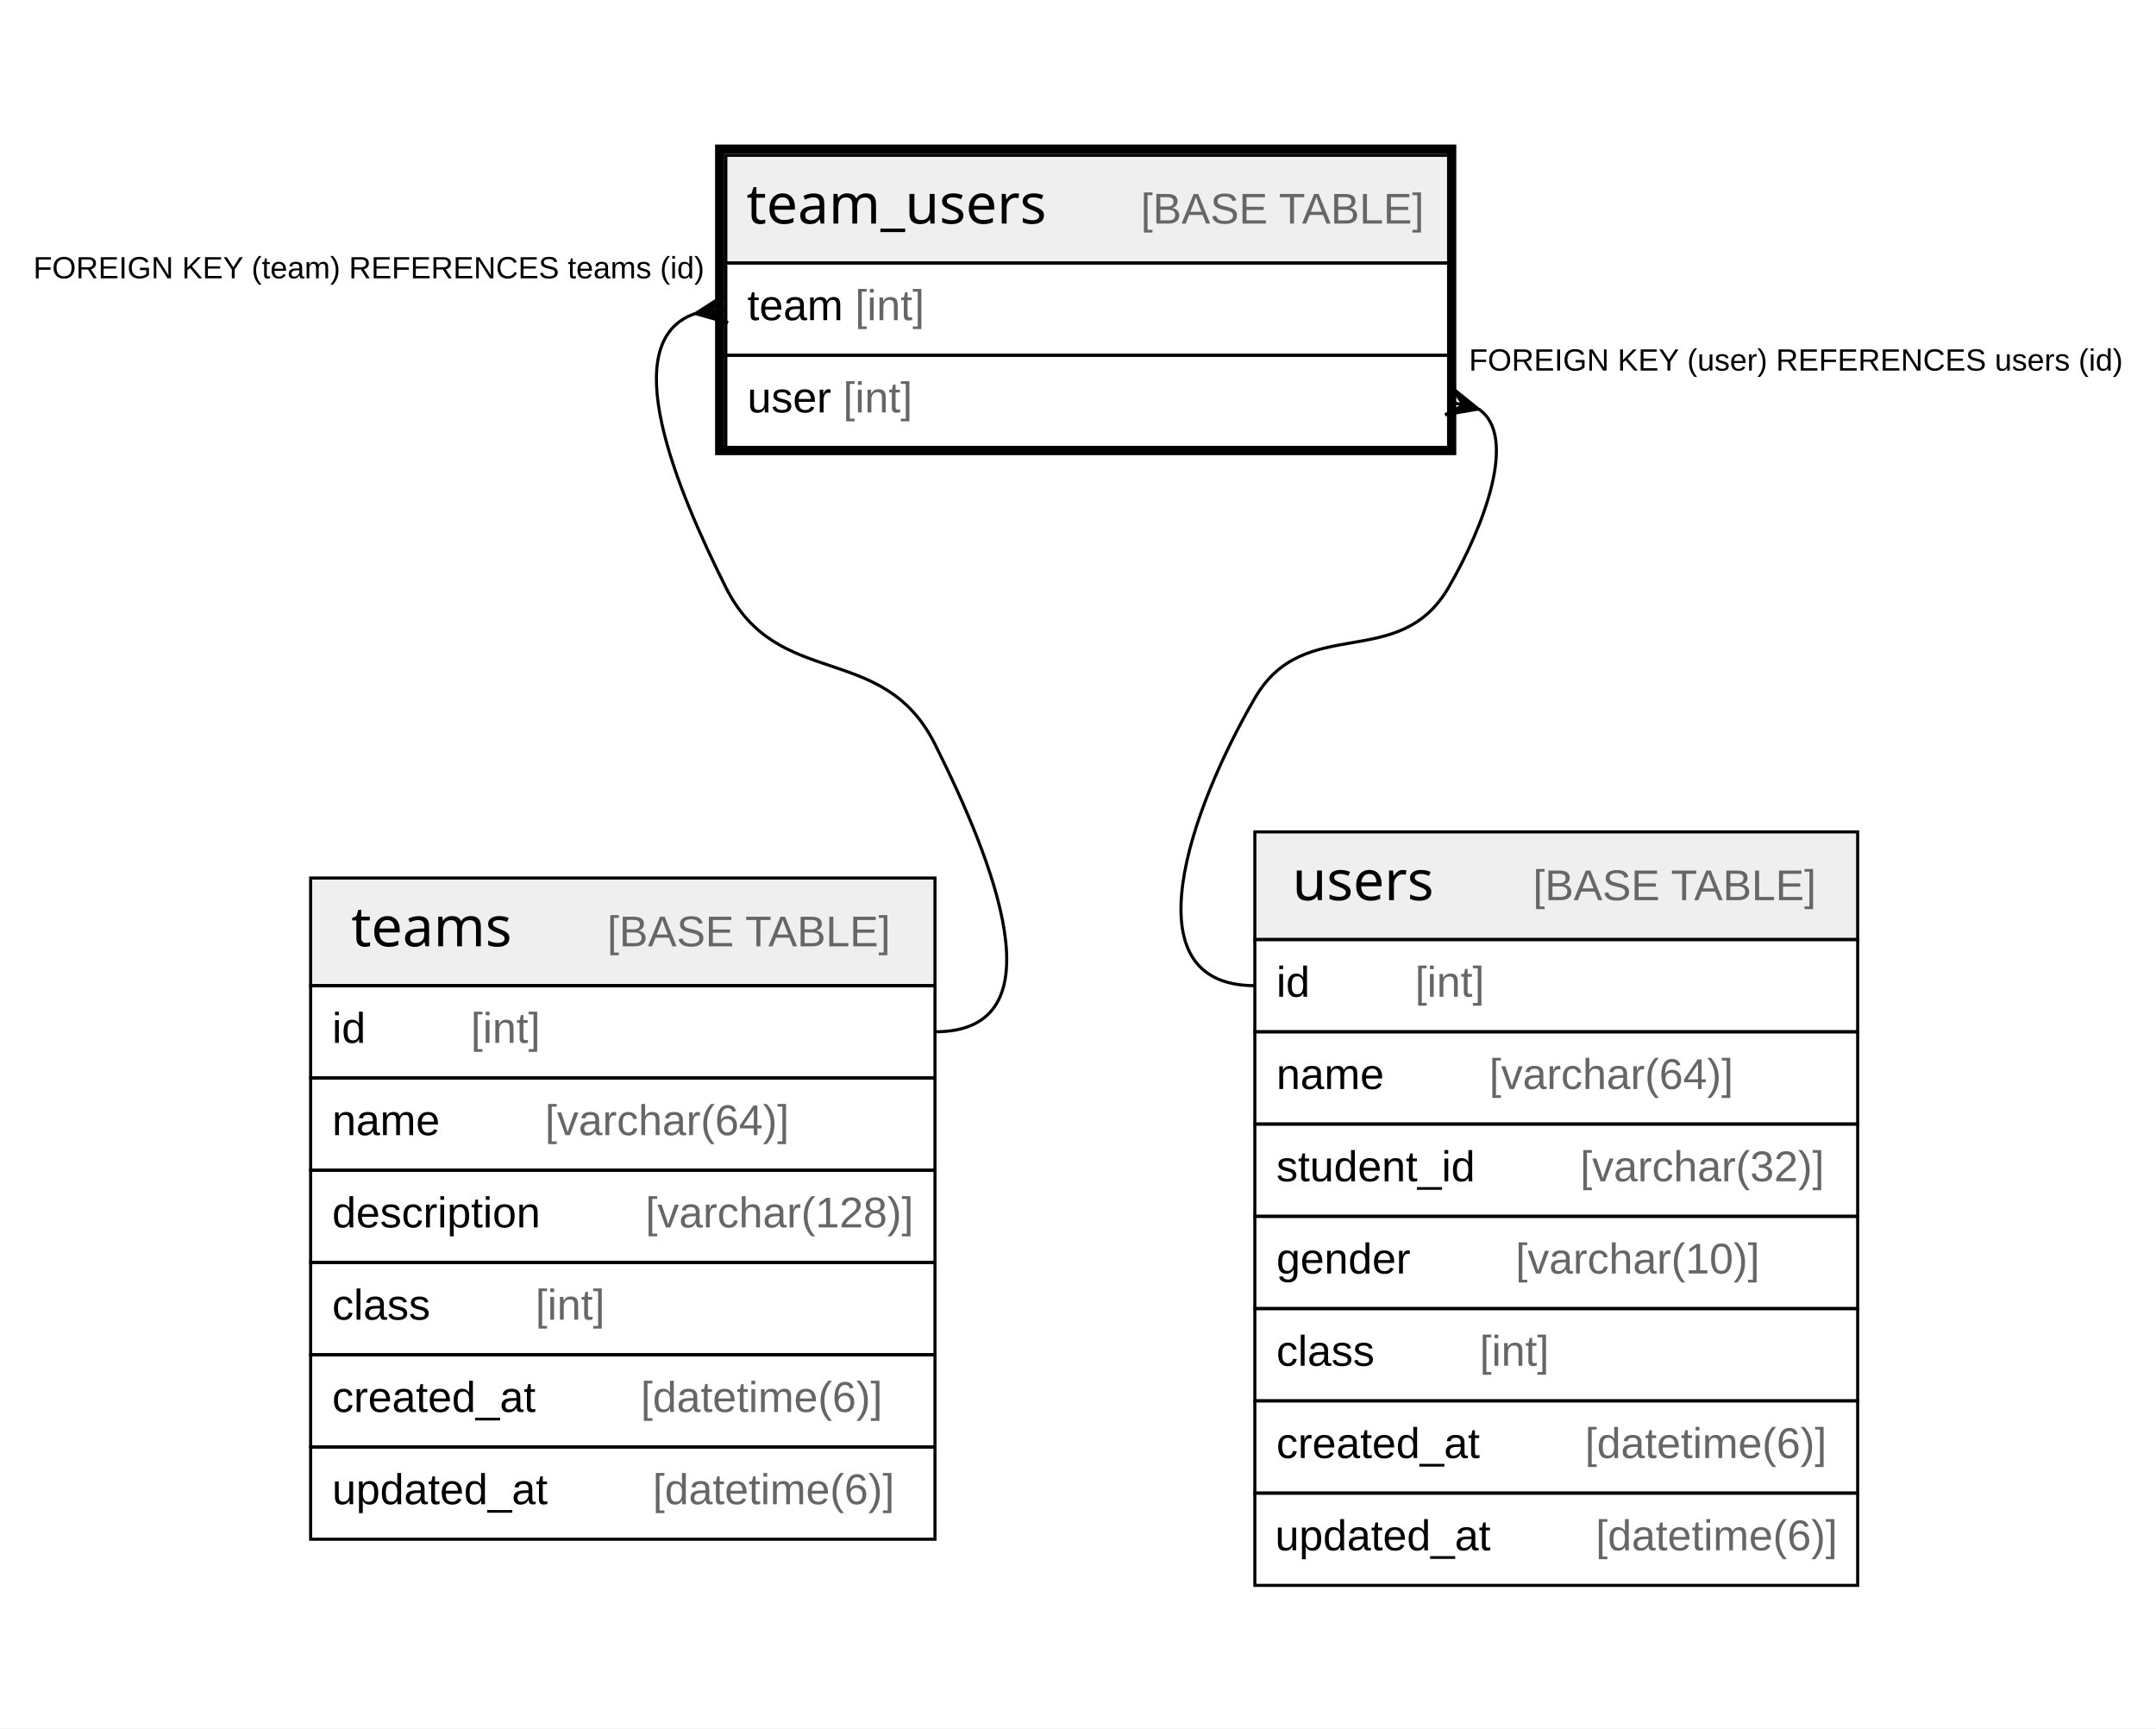
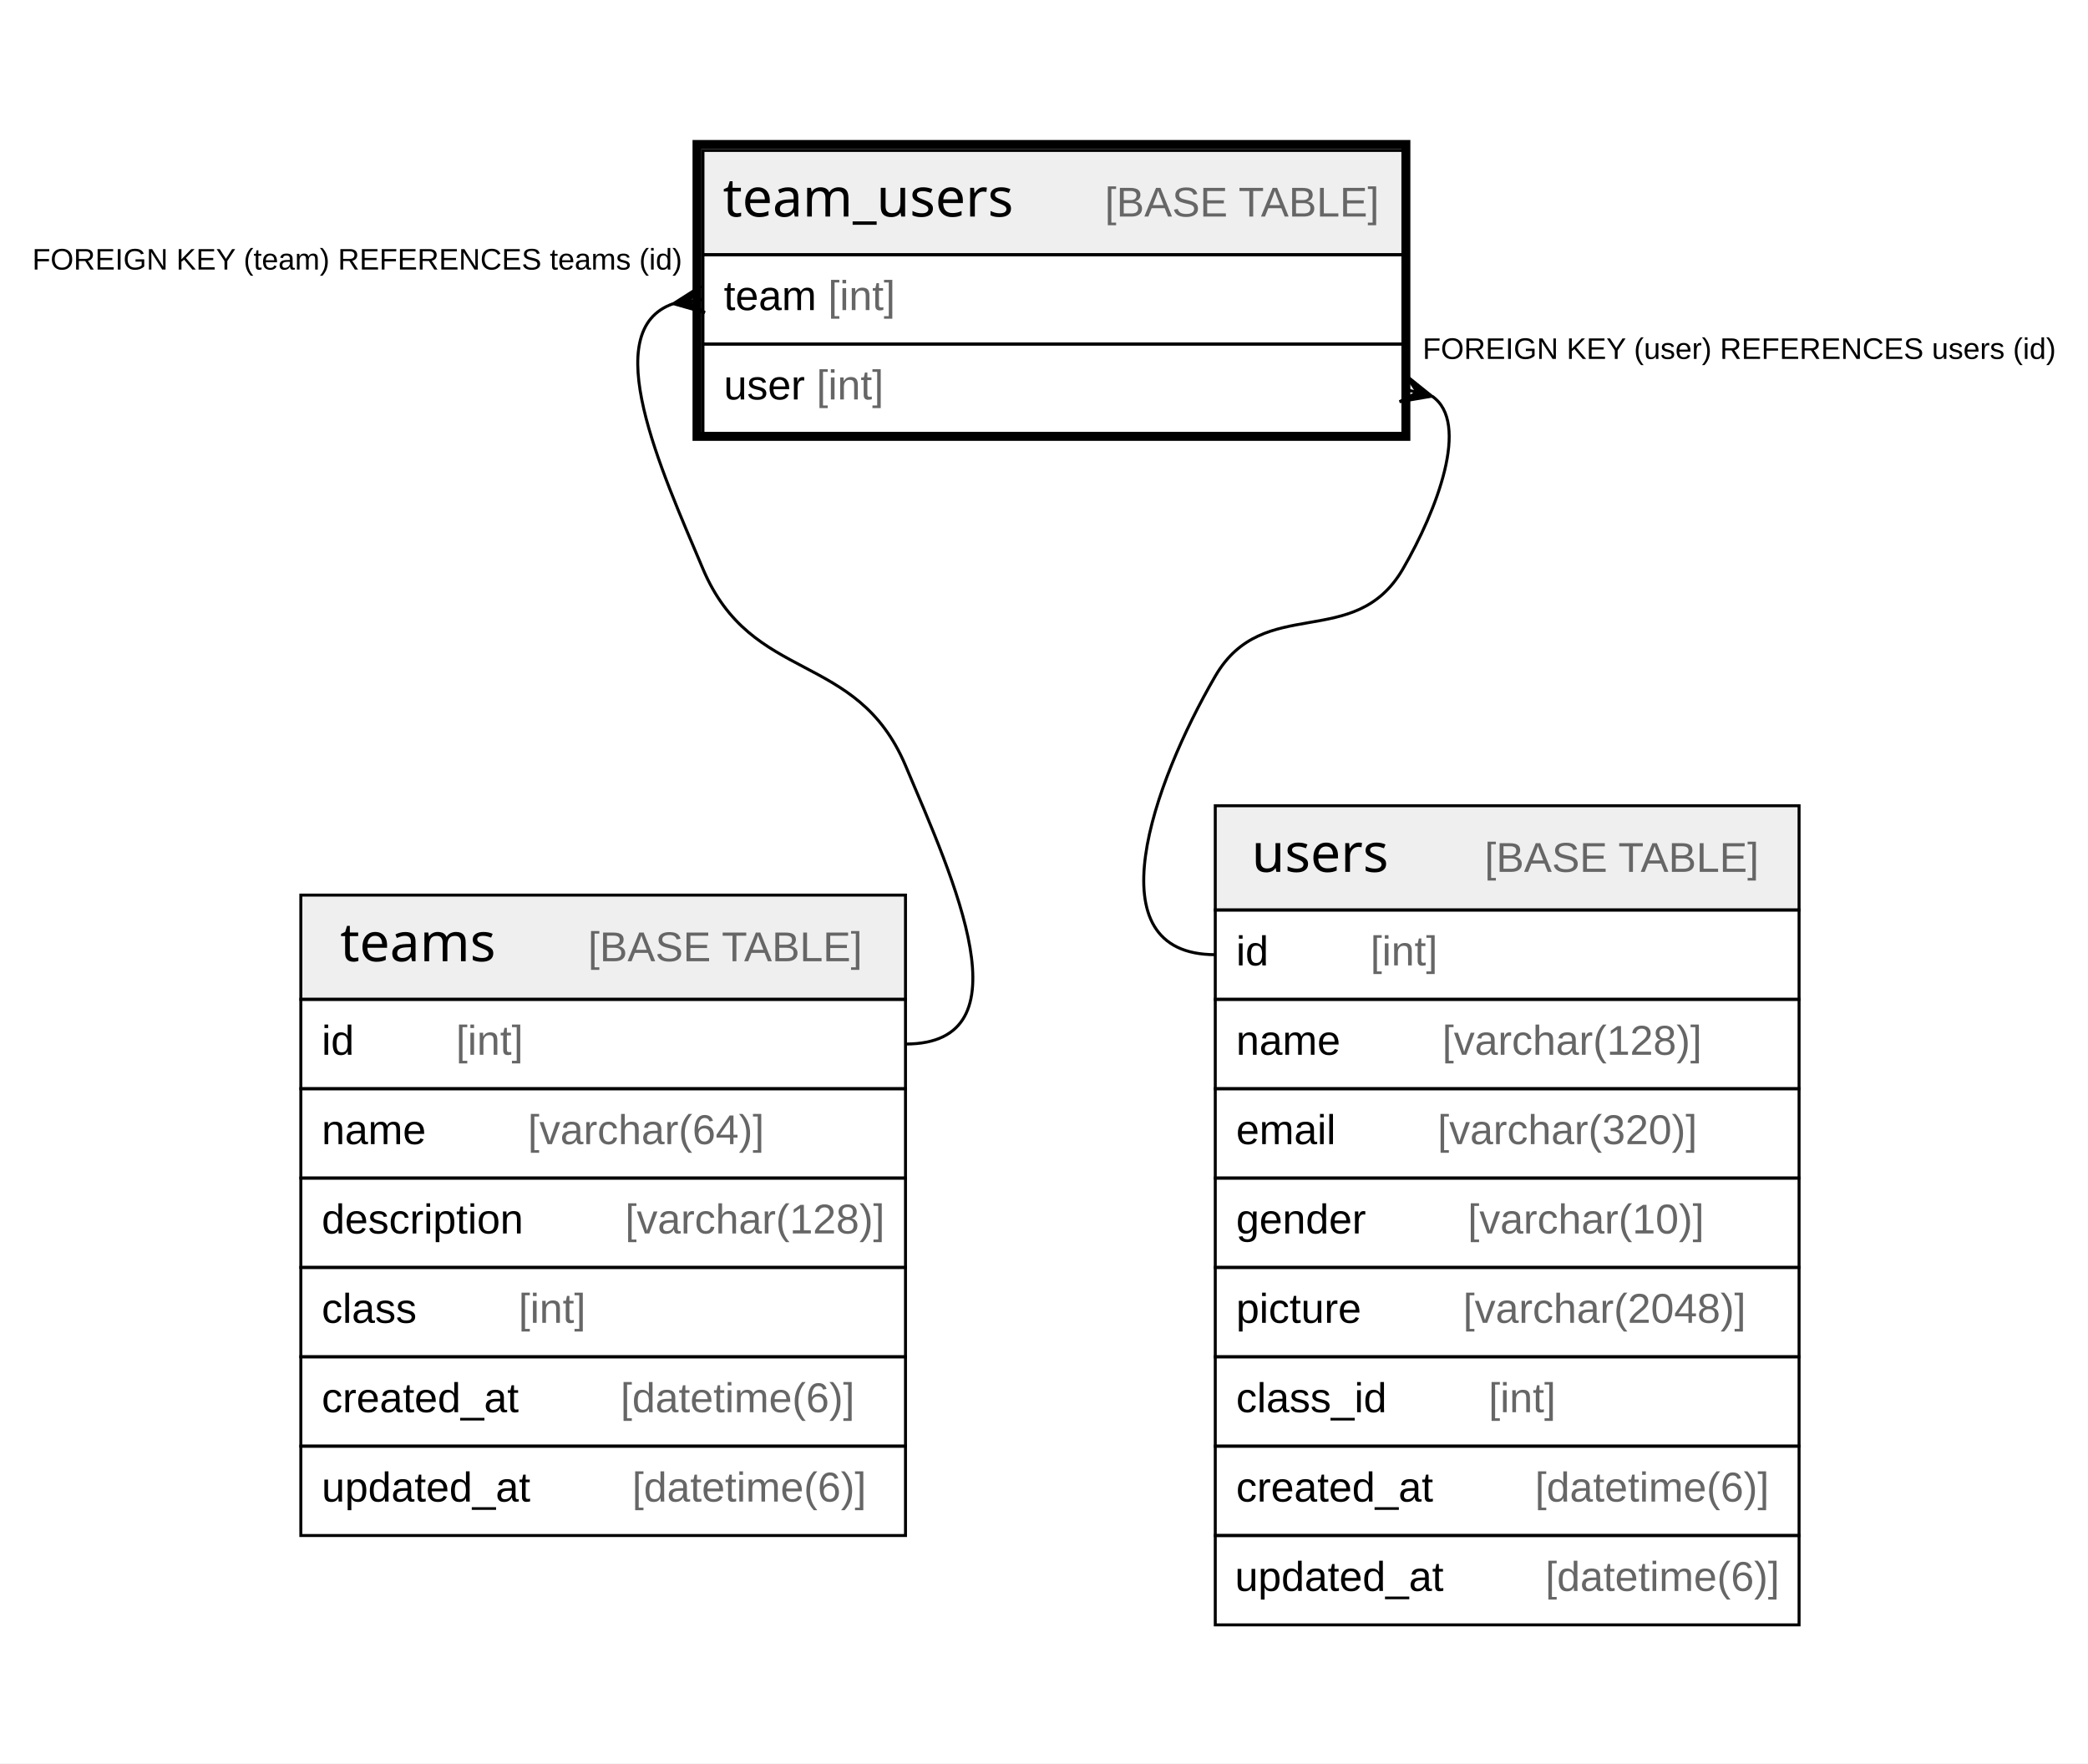
- <svg xmlns="http://www.w3.org/2000/svg" width="701pt" height="562pt" viewBox="0.00 0.00 701.00 562.00">
-   <g id="graph0" class="graph" transform="scale(1 1) rotate(0) translate(4 558)">
-     <polygon fill="#ffffff" stroke="transparent" points="-4,4 -4,-558 697,-558 697,4 -4,4" />
+ <svg xmlns="http://www.w3.org/2000/svg" width="701pt" height="592pt" viewBox="0.00 0.00 701.00 592.00">
+   <g id="graph0" class="graph" transform="scale(1 1) rotate(0) translate(4 588)">
+     <polygon fill="#ffffff" stroke="transparent" points="-4,4 -4,-588 697,-588 697,4 -4,4" />
    <g id="node1" class="node">
-       <polygon fill="#efefef" stroke="transparent" points="232,-472.5 232,-507.5 467,-507.5 467,-472.5 232,-472.5" />
-       <polygon fill="none" stroke="#000000" points="232,-472.5 232,-507.5 467,-507.5 467,-472.5 232,-472.5" />
-       <text text-anchor="start" x="238.707" y="-485.3" font-family="Arial Bold" font-size="18.00" fill="#000000">team_users</text>
-       <text text-anchor="start" x="332.725" y="-485.3" font-family="Arial" font-size="14.00" fill="#000000">    </text>
-       <text text-anchor="start" x="366.93" y="-485.3" font-family="Arial" font-size="14.00" fill="#666666">[BASE TABLE]</text>
+       <polygon fill="#efefef" stroke="transparent" points="232,-502.5 232,-537.5 467,-537.5 467,-502.5 232,-502.5" />
+       <polygon fill="none" stroke="#000000" points="232,-502.5 232,-537.5 467,-537.5 467,-502.5 232,-502.5" />
+       <text text-anchor="start" x="238.707" y="-515.3" font-family="Arial Bold" font-size="18.00" fill="#000000">team_users</text>
+       <text text-anchor="start" x="332.725" y="-515.3" font-family="Arial" font-size="14.00" fill="#000000">    </text>
+       <text text-anchor="start" x="366.93" y="-515.3" font-family="Arial" font-size="14.00" fill="#666666">[BASE TABLE]</text>
+       <polygon fill="none" stroke="#000000" points="232,-472.5 232,-502.5 467,-502.5 467,-472.5 232,-472.5" />
+       <text text-anchor="start" x="239" y="-483.9" font-family="Arial" font-size="14.00" fill="#000000">team </text>
+       <text text-anchor="start" x="274.007" y="-483.9" font-family="Arial" font-size="14.00" fill="#666666">[int]</text>
      <polygon fill="none" stroke="#000000" points="232,-442.5 232,-472.5 467,-472.5 467,-442.5 232,-442.5" />
-       <text text-anchor="start" x="239" y="-453.9" font-family="Arial" font-size="14.00" fill="#000000">team </text>
-       <text text-anchor="start" x="274.007" y="-453.9" font-family="Arial" font-size="14.00" fill="#666666">[int]</text>
-       <polygon fill="none" stroke="#000000" points="232,-412.5 232,-442.5 467,-442.5 467,-412.5 232,-412.5" />
-       <text text-anchor="start" x="239" y="-423.9" font-family="Arial" font-size="14.00" fill="#000000">user </text>
-       <text text-anchor="start" x="270.116" y="-423.9" font-family="Arial" font-size="14.00" fill="#666666">[int]</text>
-       <polygon fill="none" stroke="#000000" stroke-width="3" points="230,-411.5 230,-509.5 468,-509.5 468,-411.5 230,-411.5" />
+       <text text-anchor="start" x="239" y="-453.9" font-family="Arial" font-size="14.00" fill="#000000">user </text>
+       <text text-anchor="start" x="270.116" y="-453.9" font-family="Arial" font-size="14.00" fill="#666666">[int]</text>
+       <polygon fill="none" stroke="#000000" stroke-width="3" points="230,-441.5 230,-539.5 468,-539.5 468,-441.5 230,-441.5" />
    </g>
    <g id="node2" class="node">
-       <polygon fill="#efefef" stroke="transparent" points="97,-237.5 97,-272.5 300,-272.5 300,-237.5 97,-237.5" />
-       <polygon fill="none" stroke="#000000" points="97,-237.5 97,-272.5 300,-272.5 300,-237.5 97,-237.5" />
-       <text text-anchor="start" x="110.213" y="-250.3" font-family="Arial Bold" font-size="18.00" fill="#000000">teams</text>
-       <text text-anchor="start" x="159.219" y="-250.3" font-family="Arial" font-size="14.00" fill="#000000">    </text>
-       <text text-anchor="start" x="193.424" y="-250.3" font-family="Arial" font-size="14.00" fill="#666666">[BASE TABLE]</text>
-       <polygon fill="none" stroke="#000000" points="97,-207.5 97,-237.5 300,-237.5 300,-207.5 97,-207.5" />
-       <text text-anchor="start" x="104" y="-218.9" font-family="Arial" font-size="14.00" fill="#000000">id    </text>
-       <text text-anchor="start" x="149.094" y="-218.9" font-family="Arial" font-size="14.00" fill="#666666">[int]</text>
-       <polygon fill="none" stroke="#000000" points="97,-177.5 97,-207.5 300,-207.5 300,-177.5 97,-177.5" />
-       <text text-anchor="start" x="104" y="-188.9" font-family="Arial" font-size="14.00" fill="#000000">name    </text>
-       <text text-anchor="start" x="173.213" y="-188.9" font-family="Arial" font-size="14.00" fill="#666666">[varchar(64)]</text>
-       <polygon fill="none" stroke="#000000" points="97,-147.5 97,-177.5 300,-177.5 300,-147.5 97,-147.5" />
-       <text text-anchor="start" x="103.999" y="-158.9" font-family="Arial" font-size="14.00" fill="#000000">description    </text>
-       <text text-anchor="start" x="205.881" y="-158.9" font-family="Arial" font-size="14.00" fill="#666666">[varchar(128)]</text>
-       <polygon fill="none" stroke="#000000" points="97,-117.5 97,-147.5 300,-147.5 300,-117.5 97,-117.5" />
-       <text text-anchor="start" x="104" y="-128.9" font-family="Arial" font-size="14.00" fill="#000000">class    </text>
-       <text text-anchor="start" x="170.094" y="-128.9" font-family="Arial" font-size="14.00" fill="#666666">[int]</text>
-       <polygon fill="none" stroke="#000000" points="97,-87.5 97,-117.5 300,-117.5 300,-87.5 97,-87.5" />
-       <text text-anchor="start" x="104" y="-98.9" font-family="Arial" font-size="14.00" fill="#000000">created_at    </text>
-       <text text-anchor="start" x="204.342" y="-98.9" font-family="Arial" font-size="14.00" fill="#666666">[datetime(6)]</text>
-       <polygon fill="none" stroke="#000000" points="97,-57.5 97,-87.5 300,-87.5 300,-57.5 97,-57.5" />
-       <text text-anchor="start" x="104" y="-68.9" font-family="Arial" font-size="14.00" fill="#000000">updated_at    </text>
-       <text text-anchor="start" x="208.247" y="-68.9" font-family="Arial" font-size="14.00" fill="#666666">[datetime(6)]</text>
+       <polygon fill="#efefef" stroke="transparent" points="97,-252.5 97,-287.5 300,-287.5 300,-252.5 97,-252.5" />
+       <polygon fill="none" stroke="#000000" points="97,-252.5 97,-287.5 300,-287.5 300,-252.5 97,-252.5" />
+       <text text-anchor="start" x="110.213" y="-265.3" font-family="Arial Bold" font-size="18.00" fill="#000000">teams</text>
+       <text text-anchor="start" x="159.219" y="-265.3" font-family="Arial" font-size="14.00" fill="#000000">    </text>
+       <text text-anchor="start" x="193.424" y="-265.3" font-family="Arial" font-size="14.00" fill="#666666">[BASE TABLE]</text>
+       <polygon fill="none" stroke="#000000" points="97,-222.5 97,-252.5 300,-252.5 300,-222.5 97,-222.5" />
+       <text text-anchor="start" x="104" y="-233.9" font-family="Arial" font-size="14.00" fill="#000000">id    </text>
+       <text text-anchor="start" x="149.094" y="-233.9" font-family="Arial" font-size="14.00" fill="#666666">[int]</text>
+       <polygon fill="none" stroke="#000000" points="97,-192.5 97,-222.5 300,-222.5 300,-192.5 97,-192.5" />
+       <text text-anchor="start" x="104" y="-203.9" font-family="Arial" font-size="14.00" fill="#000000">name    </text>
+       <text text-anchor="start" x="173.213" y="-203.9" font-family="Arial" font-size="14.00" fill="#666666">[varchar(64)]</text>
+       <polygon fill="none" stroke="#000000" points="97,-162.5 97,-192.5 300,-192.5 300,-162.5 97,-162.5" />
+       <text text-anchor="start" x="103.999" y="-173.9" font-family="Arial" font-size="14.00" fill="#000000">description    </text>
+       <text text-anchor="start" x="205.881" y="-173.9" font-family="Arial" font-size="14.00" fill="#666666">[varchar(128)]</text>
+       <polygon fill="none" stroke="#000000" points="97,-132.5 97,-162.5 300,-162.5 300,-132.5 97,-132.5" />
+       <text text-anchor="start" x="104" y="-143.9" font-family="Arial" font-size="14.00" fill="#000000">class    </text>
+       <text text-anchor="start" x="170.094" y="-143.9" font-family="Arial" font-size="14.00" fill="#666666">[int]</text>
+       <polygon fill="none" stroke="#000000" points="97,-102.5 97,-132.5 300,-132.5 300,-102.5 97,-102.5" />
+       <text text-anchor="start" x="104" y="-113.9" font-family="Arial" font-size="14.00" fill="#000000">created_at    </text>
+       <text text-anchor="start" x="204.342" y="-113.9" font-family="Arial" font-size="14.00" fill="#666666">[datetime(6)]</text>
+       <polygon fill="none" stroke="#000000" points="97,-72.5 97,-102.5 300,-102.5 300,-72.5 97,-72.5" />
+       <text text-anchor="start" x="104" y="-83.9" font-family="Arial" font-size="14.00" fill="#000000">updated_at    </text>
+       <text text-anchor="start" x="208.247" y="-83.9" font-family="Arial" font-size="14.00" fill="#666666">[datetime(6)]</text>
    </g>
    <g id="edge1" class="edge">
-       <path fill="none" stroke="#000000" d="M221.941,-456.008C196.08,-447.028 215.769,-399.463 232,-367 248.895,-333.211 283.105,-349.789 300,-316 318.584,-278.832 341.556,-222.5 300,-222.5" />
-       <polygon fill="#000000" stroke="#000000" points="222.108,-456.033 231.34,-461.951 227.054,-456.766 232,-457.5 232,-457.5 232,-457.5 227.054,-456.766 232.66,-453.049 222.108,-456.033 222.108,-456.033" />
-       <text text-anchor="start" x="6.835" y="-467.5" font-family="Arial" font-size="10.00" fill="#000000">FOREIGN KEY (team) REFERENCES teams (id)</text>
+       <path fill="none" stroke="#000000" d="M222.001,-486.036C196.489,-477.216 217.861,-430.427 232,-397 248.407,-358.211 283.593,-369.789 300,-331 316.189,-292.727 341.556,-237.5 300,-237.5" />
+       <polygon fill="#000000" stroke="#000000" points="222.106,-486.051 231.348,-491.952 227.053,-486.776 232,-487.5 232,-487.5 232,-487.5 227.053,-486.776 232.652,-483.048 222.106,-486.051 222.106,-486.051" />
+       <text text-anchor="start" x="6.835" y="-497.5" font-family="Arial" font-size="10.00" fill="#000000">FOREIGN KEY (team) REFERENCES teams (id)</text>
    </g>
    <g id="node3" class="node">
-       <polygon fill="#efefef" stroke="transparent" points="404,-252.5 404,-287.5 600,-287.5 600,-252.5 404,-252.5" />
-       <polygon fill="none" stroke="#000000" points="404,-252.5 404,-287.5 600,-287.5 600,-252.5 404,-252.5" />
-       <text text-anchor="start" x="416.214" y="-265.3" font-family="Arial Bold" font-size="18.00" fill="#000000">users</text>
-       <text text-anchor="start" x="460.218" y="-265.3" font-family="Arial" font-size="14.00" fill="#000000">    </text>
-       <text text-anchor="start" x="494.423" y="-265.3" font-family="Arial" font-size="14.00" fill="#666666">[BASE TABLE]</text>
+       <polygon fill="#efefef" stroke="transparent" points="404,-282.5 404,-317.5 600,-317.5 600,-282.5 404,-282.5" />
+       <polygon fill="none" stroke="#000000" points="404,-282.5 404,-317.5 600,-317.5 600,-282.5 404,-282.5" />
+       <text text-anchor="start" x="416.214" y="-295.3" font-family="Arial Bold" font-size="18.00" fill="#000000">users</text>
+       <text text-anchor="start" x="460.218" y="-295.3" font-family="Arial" font-size="14.00" fill="#000000">    </text>
+       <text text-anchor="start" x="494.423" y="-295.3" font-family="Arial" font-size="14.00" fill="#666666">[BASE TABLE]</text>
+       <polygon fill="none" stroke="#000000" points="404,-252.5 404,-282.5 600,-282.5 600,-252.5 404,-252.5" />
+       <text text-anchor="start" x="411" y="-263.9" font-family="Arial" font-size="14.00" fill="#000000">id    </text>
+       <text text-anchor="start" x="456.094" y="-263.9" font-family="Arial" font-size="14.00" fill="#666666">[int]</text>
      <polygon fill="none" stroke="#000000" points="404,-222.5 404,-252.5 600,-252.5 600,-222.5 404,-222.5" />
-       <text text-anchor="start" x="411" y="-233.9" font-family="Arial" font-size="14.00" fill="#000000">id    </text>
-       <text text-anchor="start" x="456.094" y="-233.9" font-family="Arial" font-size="14.00" fill="#666666">[int]</text>
+       <text text-anchor="start" x="411" y="-233.9" font-family="Arial" font-size="14.00" fill="#000000">name    </text>
+       <text text-anchor="start" x="480.213" y="-233.9" font-family="Arial" font-size="14.00" fill="#666666">[varchar(128)]</text>
      <polygon fill="none" stroke="#000000" points="404,-192.5 404,-222.5 600,-222.5 600,-192.5 404,-192.5" />
-       <text text-anchor="start" x="411" y="-203.9" font-family="Arial" font-size="14.00" fill="#000000">name    </text>
-       <text text-anchor="start" x="480.213" y="-203.9" font-family="Arial" font-size="14.00" fill="#666666">[varchar(64)]</text>
+       <text text-anchor="start" x="411" y="-203.9" font-family="Arial" font-size="14.00" fill="#000000">email    </text>
+       <text text-anchor="start" x="478.644" y="-203.9" font-family="Arial" font-size="14.00" fill="#666666">[varchar(320)]</text>
      <polygon fill="none" stroke="#000000" points="404,-162.5 404,-192.5 600,-192.5 600,-162.5 404,-162.5" />
-       <text text-anchor="start" x="411" y="-173.9" font-family="Arial" font-size="14.00" fill="#000000">student_id    </text>
-       <text text-anchor="start" x="509.788" y="-173.9" font-family="Arial" font-size="14.00" fill="#666666">[varchar(32)]</text>
+       <text text-anchor="start" x="411" y="-173.9" font-family="Arial" font-size="14.00" fill="#000000">gender    </text>
+       <text text-anchor="start" x="488.778" y="-173.9" font-family="Arial" font-size="14.00" fill="#666666">[varchar(10)]</text>
      <polygon fill="none" stroke="#000000" points="404,-132.5 404,-162.5 600,-162.5 600,-132.5 404,-132.5" />
-       <text text-anchor="start" x="411" y="-143.9" font-family="Arial" font-size="14.00" fill="#000000">gender    </text>
-       <text text-anchor="start" x="488.778" y="-143.9" font-family="Arial" font-size="14.00" fill="#666666">[varchar(10)]</text>
+       <text text-anchor="start" x="411" y="-143.9" font-family="Arial" font-size="14.00" fill="#000000">picture    </text>
+       <text text-anchor="start" x="487.21" y="-143.9" font-family="Arial" font-size="14.00" fill="#666666">[varchar(2048)]</text>
      <polygon fill="none" stroke="#000000" points="404,-102.5 404,-132.5 600,-132.5 600,-102.5 404,-102.5" />
-       <text text-anchor="start" x="411" y="-113.9" font-family="Arial" font-size="14.00" fill="#000000">class    </text>
-       <text text-anchor="start" x="477.094" y="-113.9" font-family="Arial" font-size="14.00" fill="#666666">[int]</text>
+       <text text-anchor="start" x="411" y="-113.9" font-family="Arial" font-size="14.00" fill="#000000">class_id    </text>
+       <text text-anchor="start" x="495.766" y="-113.9" font-family="Arial" font-size="14.00" fill="#666666">[int]</text>
      <polygon fill="none" stroke="#000000" points="404,-72.5 404,-102.5 600,-102.5 600,-72.5 404,-72.5" />
      <text text-anchor="start" x="411" y="-83.9" font-family="Arial" font-size="14.00" fill="#000000">created_at    </text>
      <text text-anchor="start" x="511.342" y="-83.9" font-family="Arial" font-size="14.00" fill="#666666">[datetime(6)]</text>
      <polygon fill="none" stroke="#000000" points="404,-42.5 404,-72.5 600,-72.5 600,-42.5 404,-42.5" />
      <text text-anchor="start" x="410.595" y="-53.9" font-family="Arial" font-size="14.00" fill="#000000">updated_at    </text>
      <text text-anchor="start" x="514.841" y="-53.9" font-family="Arial" font-size="14.00" fill="#666666">[datetime(6)]</text>
    </g>
    <g id="edge2" class="edge">
-       <path fill="none" stroke="#000000" d="M476.807,-424.968C489.701,-416.203 478.387,-386.623 467,-367 450.813,-339.108 420.187,-358.892 404,-331 383.142,-295.058 362.444,-237.5 404,-237.5" />
-       <polygon fill="#000000" stroke="#000000" points="476.682,-425 465.875,-423.143 471.841,-426.25 467,-427.5 467,-427.5 467,-427.5 471.841,-426.25 468.125,-431.857 476.682,-425 476.682,-425" />
-       <text text-anchor="start" x="473.613" y="-437.5" font-family="Arial" font-size="10.00" fill="#000000">FOREIGN KEY (user) REFERENCES users (id)</text>
+       <path fill="none" stroke="#000000" d="M476.807,-454.968C489.701,-446.203 478.387,-416.623 467,-397 450.813,-369.108 420.187,-388.892 404,-361 383.142,-325.058 362.444,-267.5 404,-267.5" />
+       <polygon fill="#000000" stroke="#000000" points="476.682,-455 465.875,-453.143 471.841,-456.25 467,-457.5 467,-457.5 467,-457.5 471.841,-456.25 468.125,-461.857 476.682,-455 476.682,-455" />
+       <text text-anchor="start" x="473.613" y="-467.5" font-family="Arial" font-size="10.00" fill="#000000">FOREIGN KEY (user) REFERENCES users (id)</text>
    </g>
  </g>
</svg>
